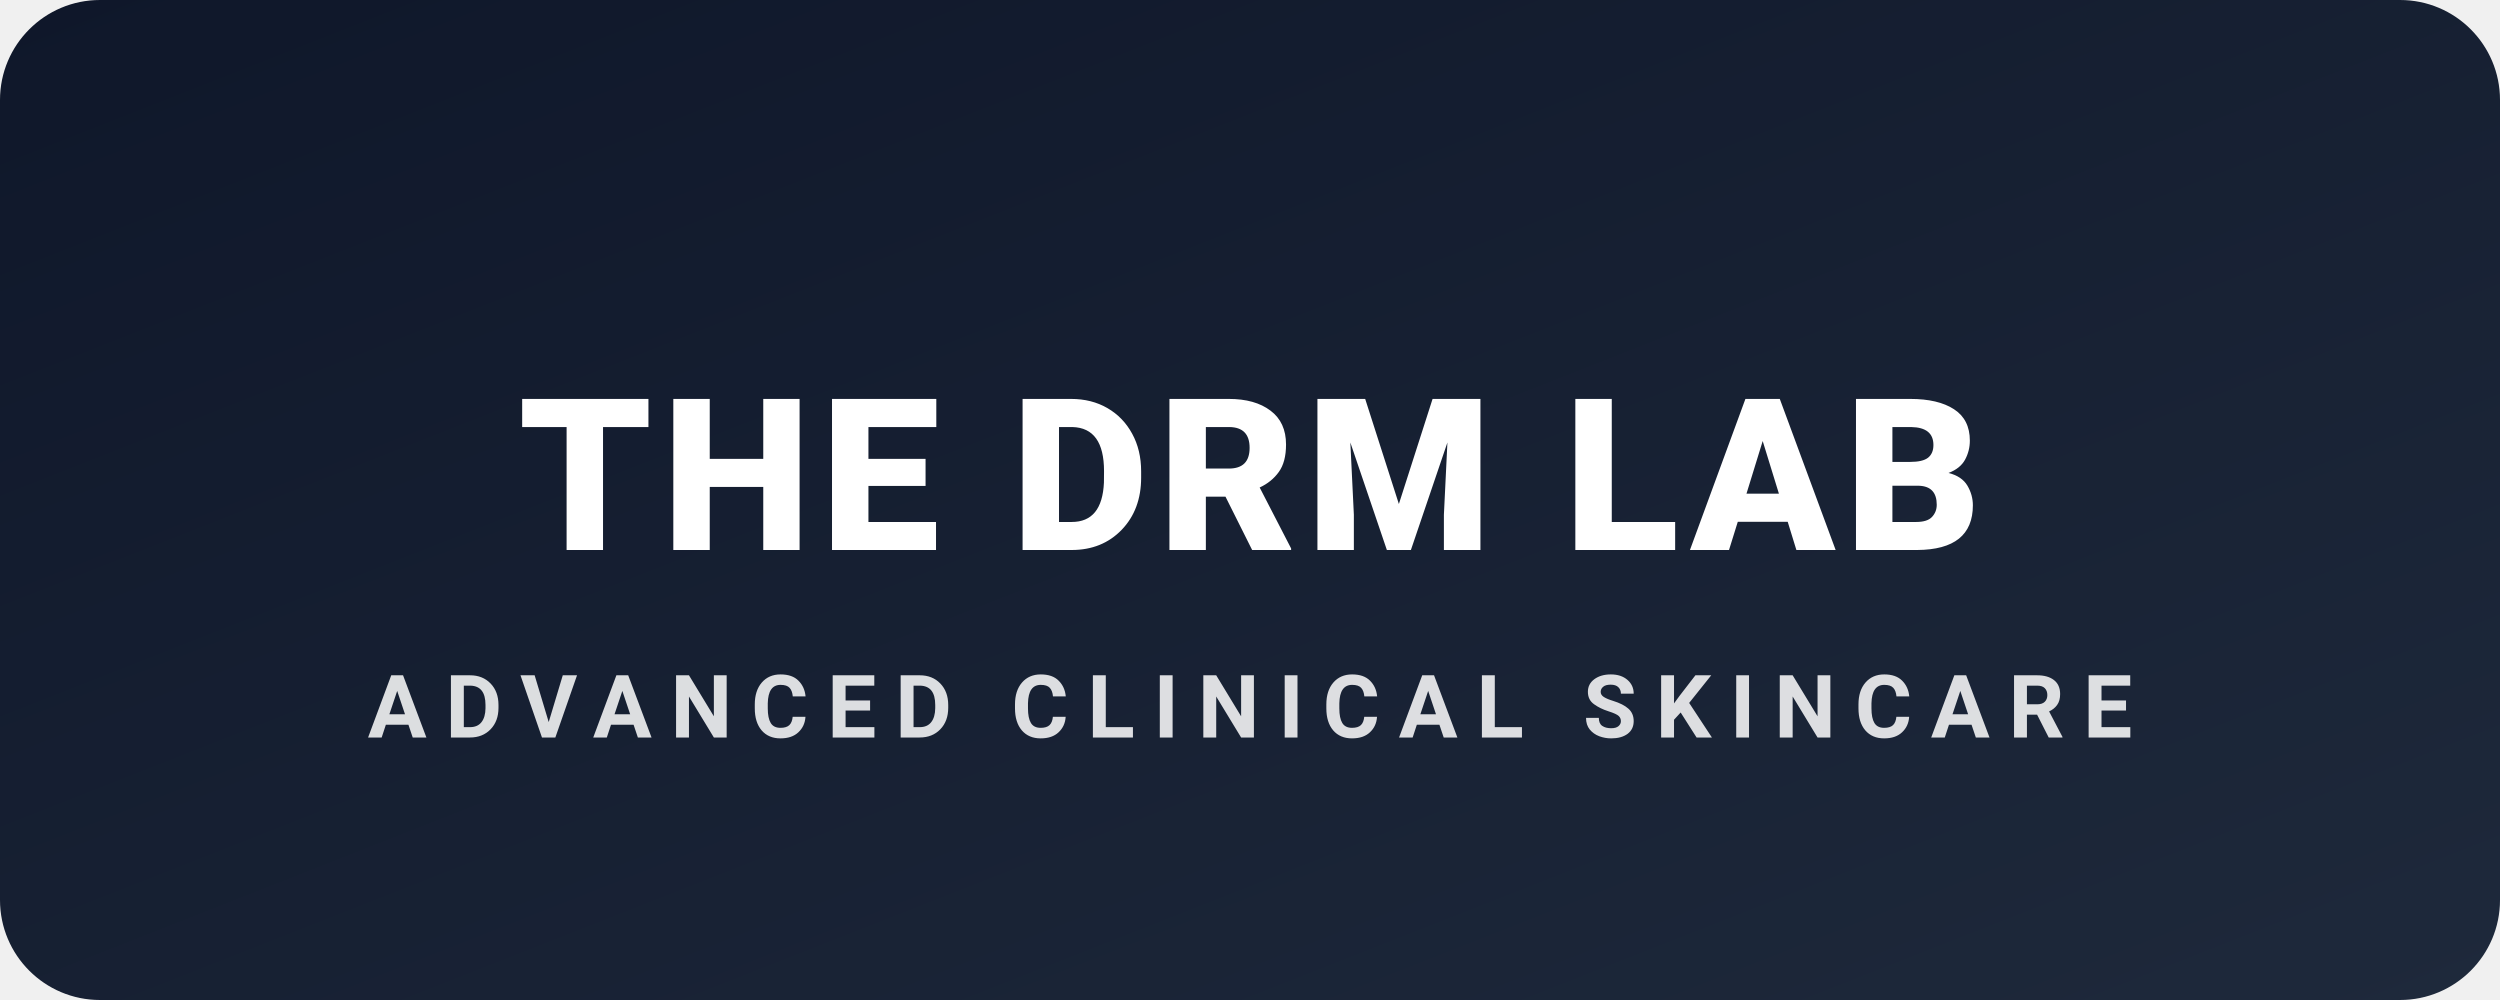
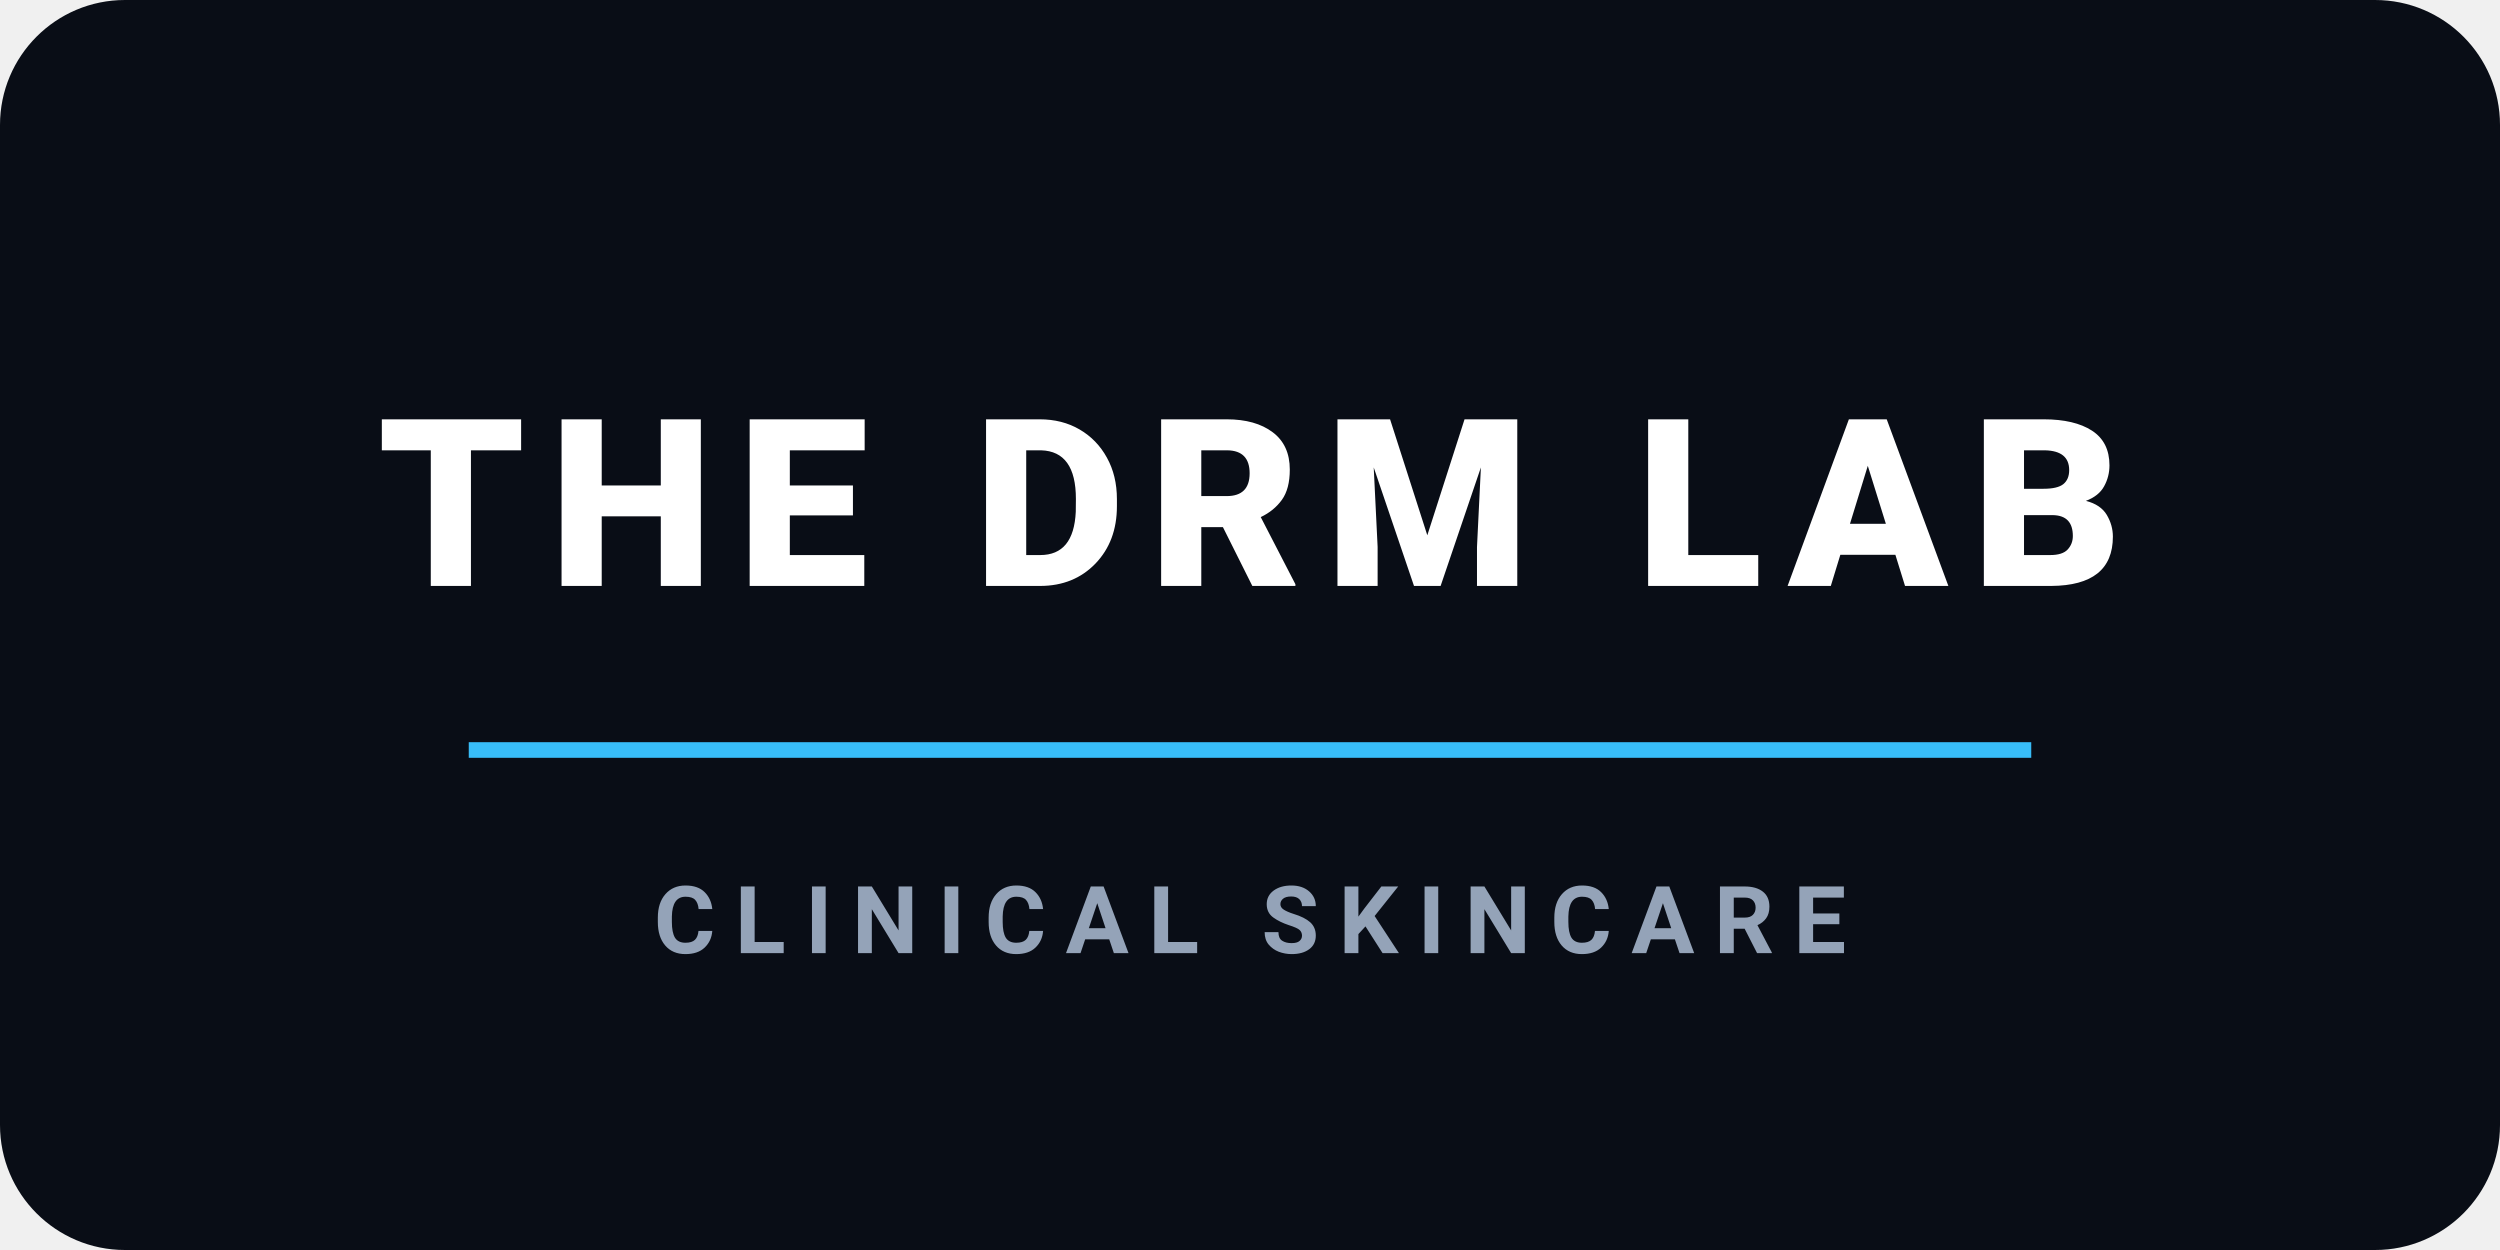
- <svg xmlns="http://www.w3.org/2000/svg" viewBox="0 0 400 160" width="400" height="160">
-   <defs>
-     <linearGradient id="bg" x1="0%" y1="0%" x2="100%" y2="100%">
-       <stop offset="0%" stop-color="#0f172a" />
-       <stop offset="100%" stop-color="#1e293b" />
-     </linearGradient>
-   </defs>
-   <rect width="400" height="160" rx="16" fill="url(#bg)" />
-   <text x="200" y="88" font-family="-apple-system, BlinkMacSystemFont, 'Segoe UI', Roboto, Helvetica, Arial, sans-serif" font-size="34" font-weight="800" text-anchor="middle" fill="#ffffff" letter-spacing="1.5">THE DRM LAB</text>
-   <text x="200" y="118" font-family="-apple-system, BlinkMacSystemFont, 'Segoe UI', Roboto, Helvetica, Arial, sans-serif" font-size="14" font-weight="600" text-anchor="middle" fill="#ffffff" opacity="0.85" letter-spacing="3">ADVANCED CLINICAL SKINCARE</text>
+ <svg xmlns="http://www.w3.org/2000/svg" viewBox="0 0 320 160" width="320" height="160">
+   <rect width="100%" height="100%" fill="#090d16" rx="16" />
+   <text x="50%" y="75" text-anchor="middle" fill="#ffffff" font-family="-apple-system, BlinkMacSystemFont, 'Segoe UI', Roboto, sans-serif" font-weight="900" font-size="30" letter-spacing="3">THE DRM LAB</text>
+   <rect x="60" y="95" width="200" height="2" fill="#38bdf8" />
+   <text x="50%" y="122" text-anchor="middle" fill="#94a3b8" font-family="-apple-system, BlinkMacSystemFont, 'Segoe UI', Roboto, sans-serif" font-weight="700" font-size="12" letter-spacing="2.5">CLINICAL SKINCARE</text>
</svg>
